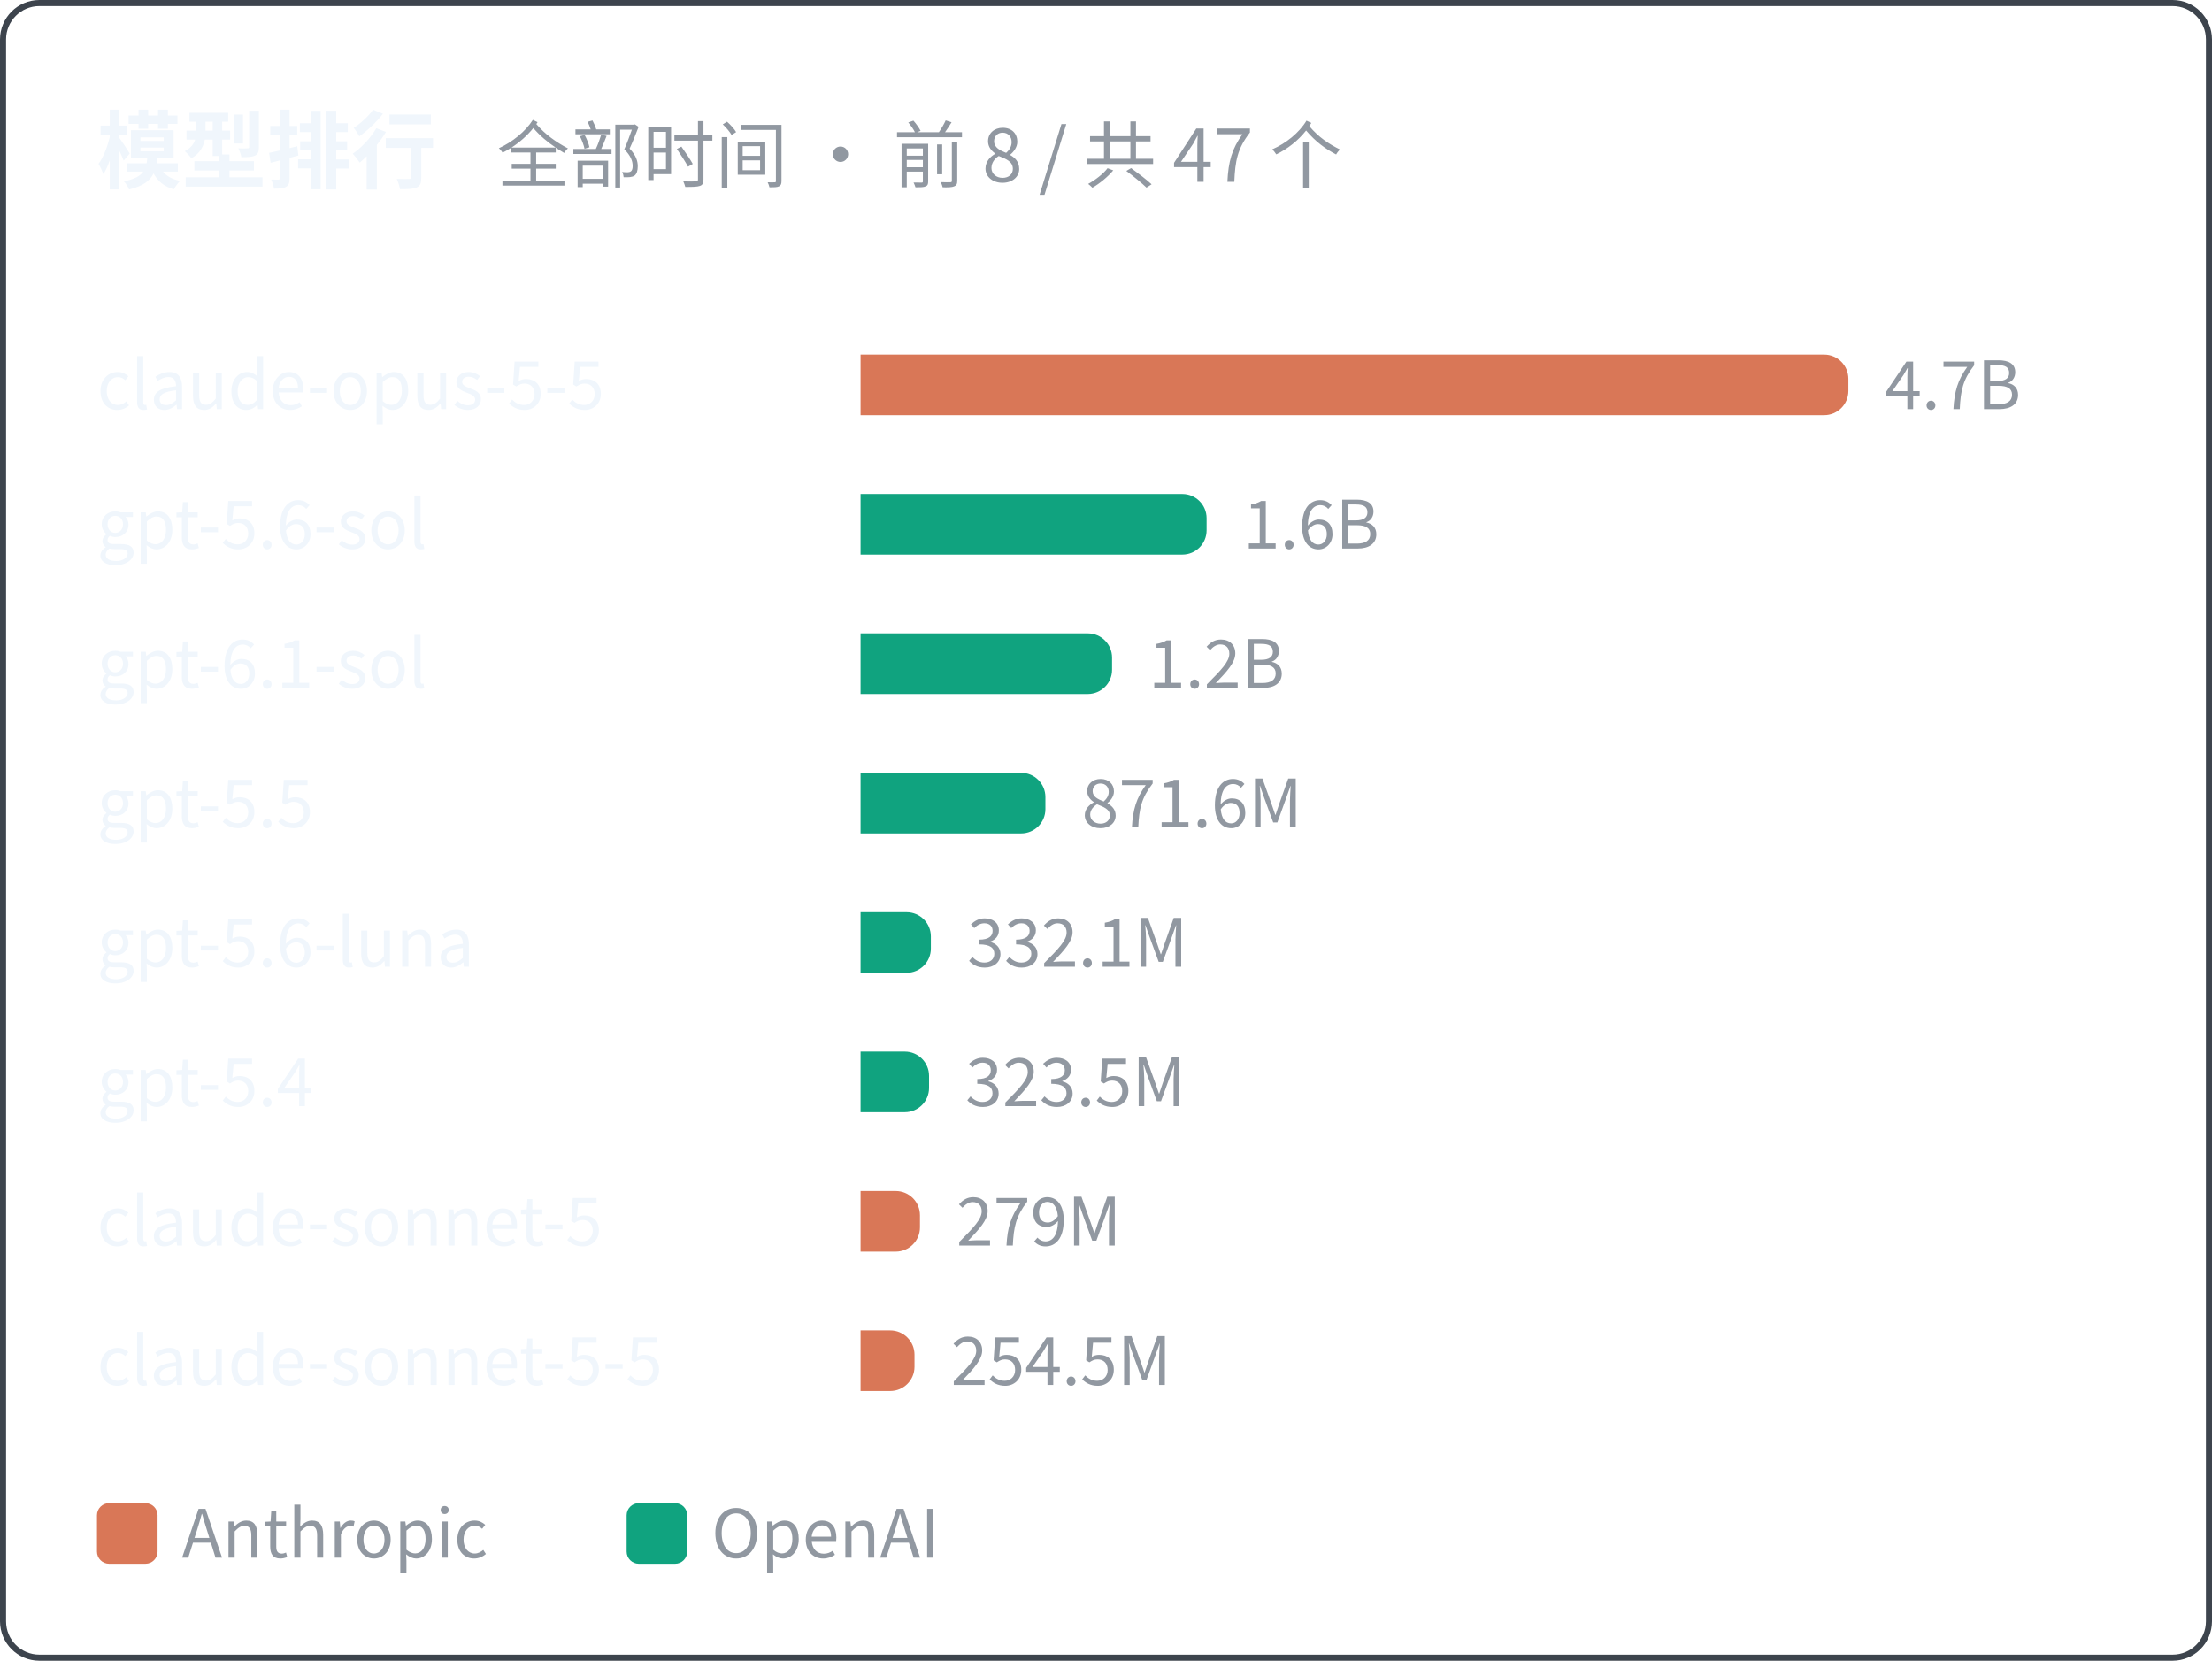
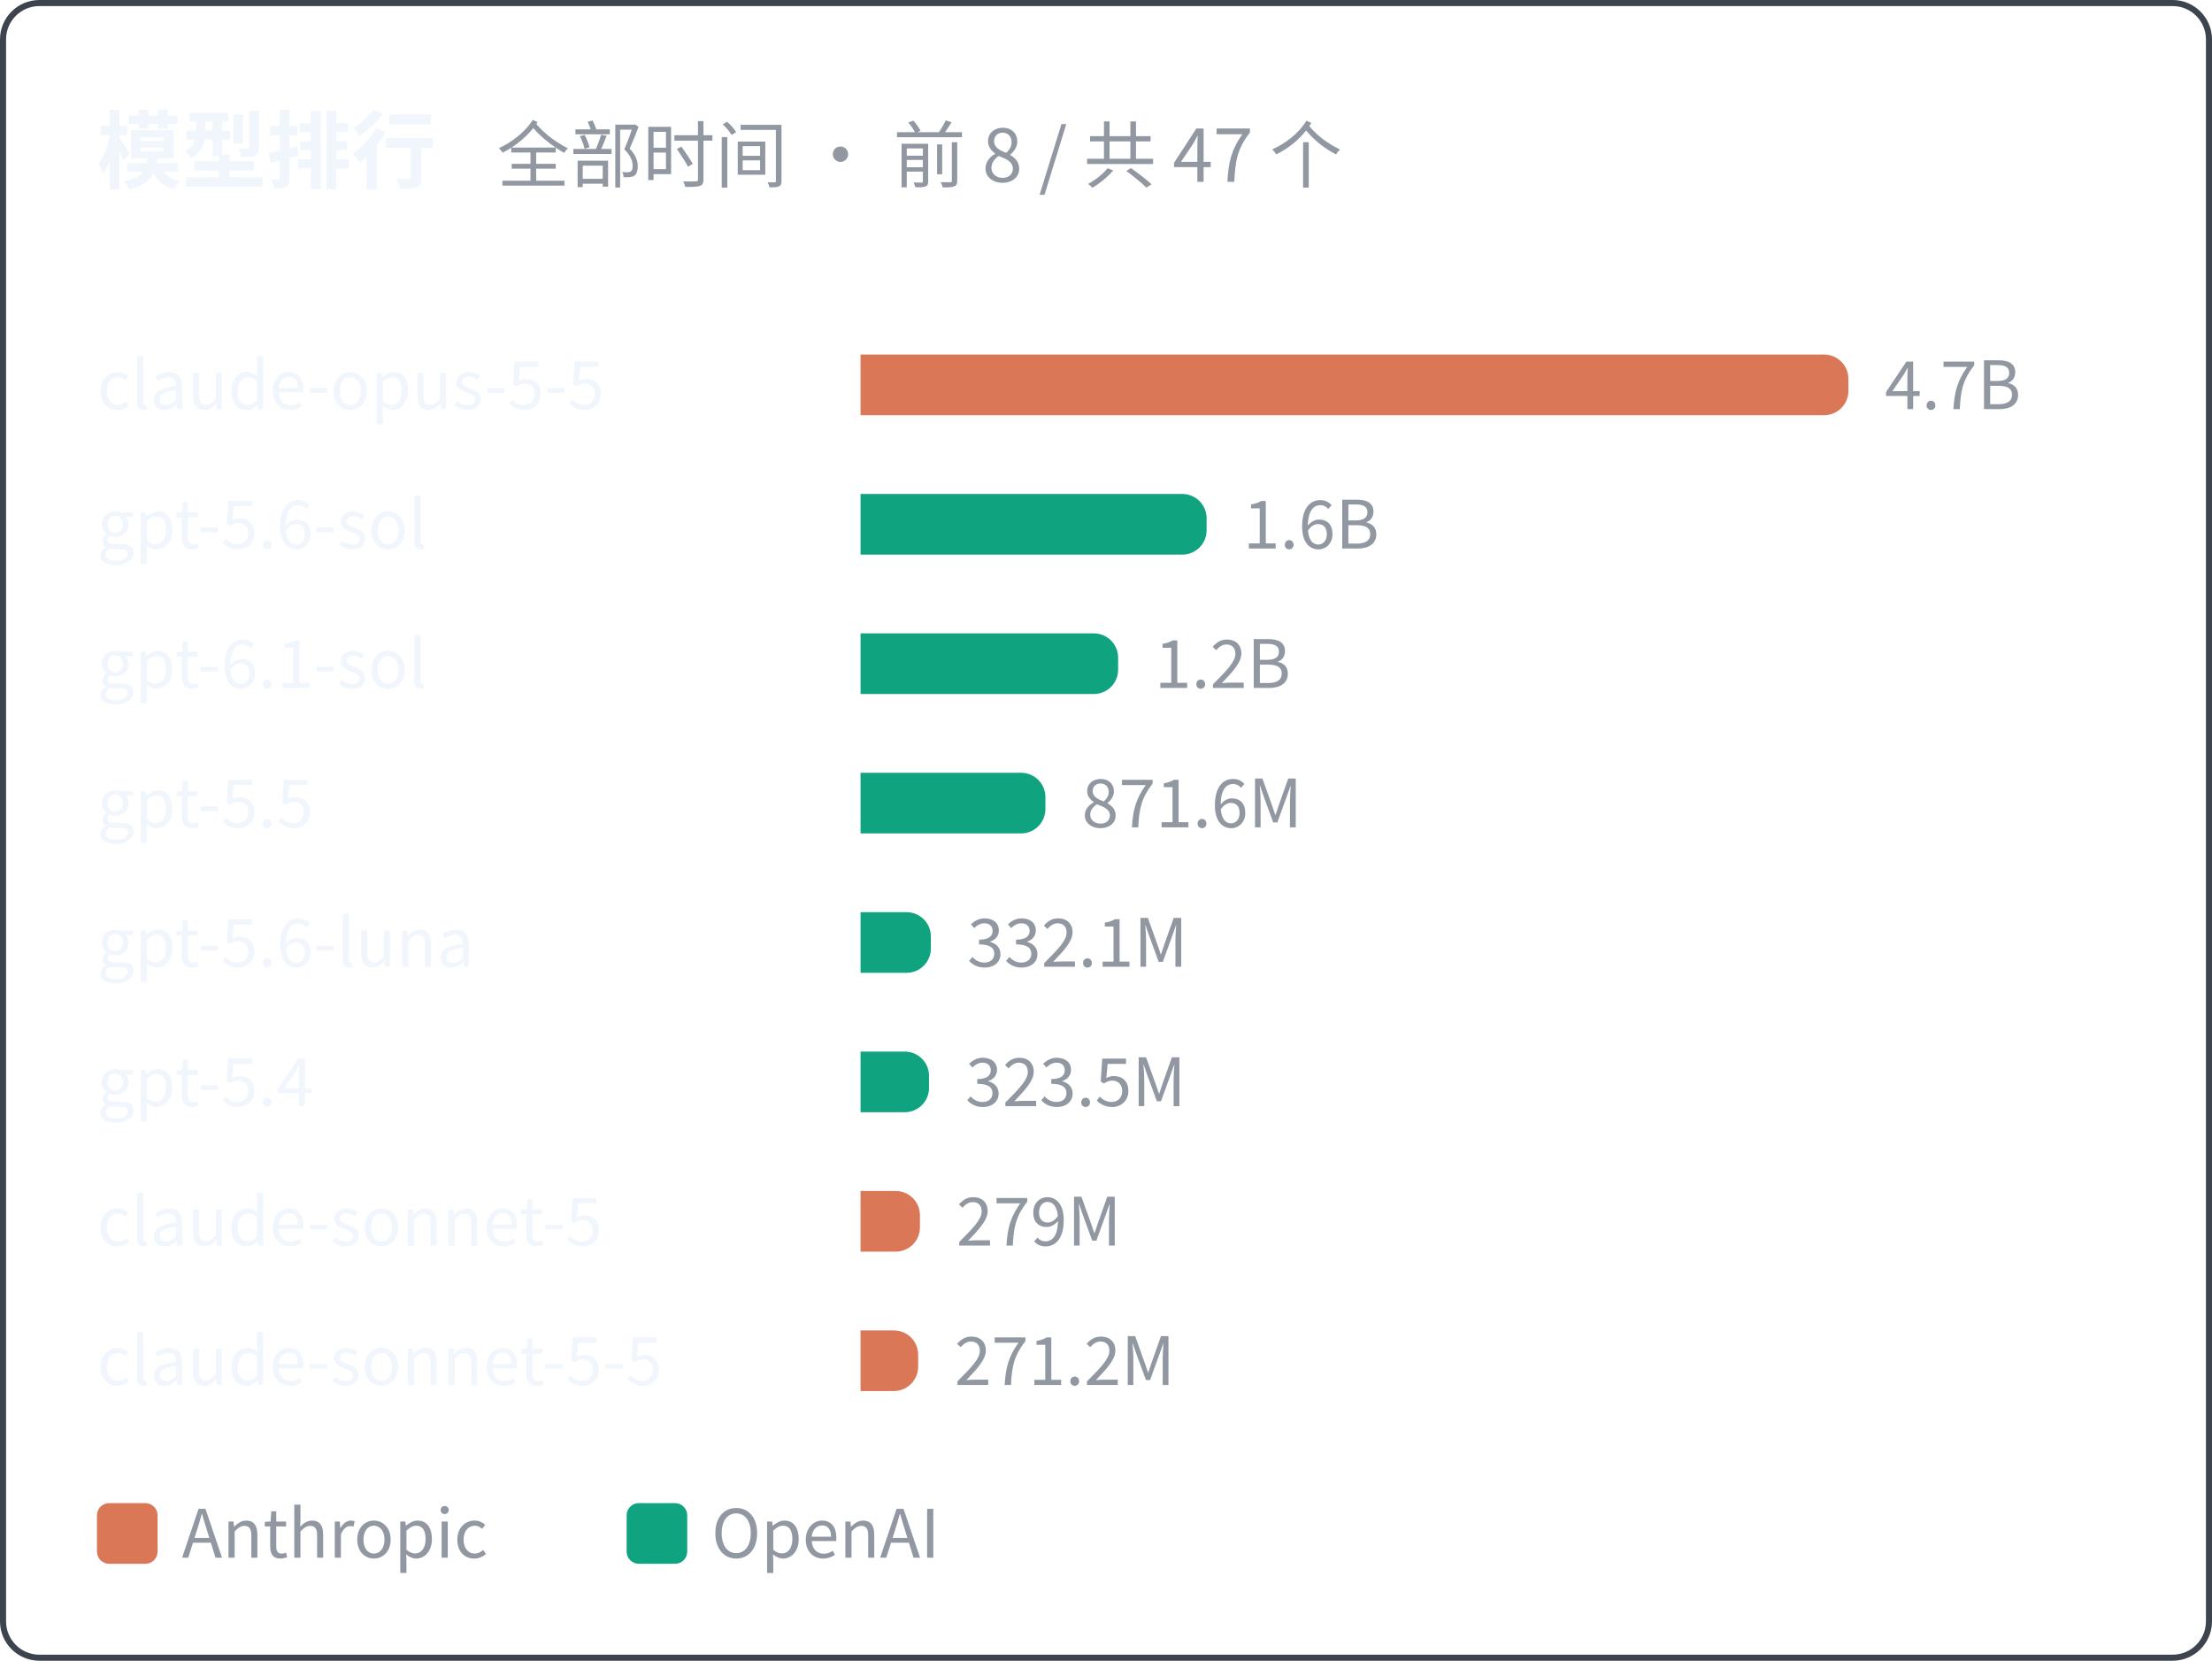
<svg xmlns="http://www.w3.org/2000/svg" width="365" height="274" viewBox="0 0 365 274" font-family="system-ui, -apple-system, 'Segoe UI', 'PingFang SC', 'Microsoft YaHei', 'Noto Sans CJK SC', sans-serif">
  <rect x="0.5" y="0.5" width="364" height="273" rx="6" fill="none" stroke="#3d444d" />
  <text x="16" y="30" font-size="14" font-weight="600" fill="#f0f6fc">模型排行<tspan dx="10" font-size="12" font-weight="400" fill="#9198a1">全部时间 · 前 8 / 共 47 个</tspan>
  </text>
  <path d="M142 58.5 h159.0 a4.0 4.0 0 0 1 4.0 4.0 v2.0 a4.0 4.0 0 0 1 -4.0 4.0 h-159.0 z" fill="#d97757" />
  <text x="16" y="67.5" font-size="11" fill="#f0f6fc">claude-opus-5-5</text>
  <text x="311.0" y="67.5" font-size="11" fill="#9198a1">4.7B</text>
  <path d="M142 81.5 h53.1 a4.0 4.0 0 0 1 4.0 4.0 v2.0 a4.0 4.0 0 0 1 -4.0 4.0 h-53.1 z" fill="#10a37f" />
  <text x="16" y="90.5" font-size="11" fill="#f0f6fc">gpt-5.6-sol</text>
  <text x="205.1" y="90.5" font-size="11" fill="#9198a1">1.6B</text>
-   <path d="M142 104.5 h37.5 a4.0 4.0 0 0 1 4.0 4.0 v2.0 a4.0 4.0 0 0 1 -4.0 4.0 h-37.5 z" fill="#10a37f" />
+   <path d="M142 104.5 h38.5 a4.0 4.0 0 0 1 4.0 4.0 v2.0 a4.0 4.0 0 0 1 -4.0 4.0 h-38.5 z" fill="#10a37f" />
  <text x="16" y="113.5" font-size="11" fill="#f0f6fc">gpt-6.1-sol</text>
-   <text x="189.5" y="113.5" font-size="11" fill="#9198a1">1.2B</text>
+   <text x="190.5" y="113.5" font-size="11" fill="#9198a1">1.2B</text>
  <path d="M142 127.5 h26.5 a4.0 4.0 0 0 1 4.0 4.0 v2.0 a4.0 4.0 0 0 1 -4.0 4.0 h-26.5 z" fill="#10a37f" />
  <text x="16" y="136.5" font-size="11" fill="#f0f6fc">gpt-5.5</text>
  <text x="178.5" y="136.5" font-size="11" fill="#9198a1">871.6M</text>
  <path d="M142 150.5 h7.6 a4.0 4.0 0 0 1 4.0 4.0 v2.0 a4.0 4.0 0 0 1 -4.0 4.0 h-7.6 z" fill="#10a37f" />
  <text x="16" y="159.5" font-size="11" fill="#f0f6fc">gpt-5.6-luna</text>
  <text x="159.6" y="159.5" font-size="11" fill="#9198a1">332.1M</text>
  <path d="M142 173.5 h7.3 a4.0 4.0 0 0 1 4.0 4.0 v2.0 a4.0 4.0 0 0 1 -4.0 4.0 h-7.3 z" fill="#10a37f" />
  <text x="16" y="182.5" font-size="11" fill="#f0f6fc">gpt-5.4</text>
  <text x="159.3" y="182.5" font-size="11" fill="#9198a1">323.5M</text>
  <path d="M142 196.5 h5.8 a4.0 4.0 0 0 1 4.0 4.0 v2.0 a4.0 4.0 0 0 1 -4.0 4.0 h-5.8 z" fill="#d97757" />
  <text x="16" y="205.5" font-size="11" fill="#f0f6fc">claude-sonnet-5</text>
  <text x="157.8" y="205.5" font-size="11" fill="#9198a1">279M</text>
-   <path d="M142 219.5 h4.9 a4.0 4.0 0 0 1 4.0 4.0 v2.0 a4.0 4.0 0 0 1 -4.0 4.0 h-4.9 z" fill="#d97757" />
+   <path d="M142 219.5 h5.5 a4.0 4.0 0 0 1 4.0 4.0 v2.0 a4.0 4.0 0 0 1 -4.0 4.0 h-5.5 z" fill="#d97757" />
  <text x="16" y="228.5" font-size="11" fill="#f0f6fc">claude-sonnet-5-5</text>
-   <text x="156.9" y="228.5" font-size="11" fill="#9198a1">254.5M</text>
+   <text x="157.5" y="228.5" font-size="11" fill="#9198a1">271.2M</text>
  <rect x="16.0" y="248" width="10" height="10" rx="2" fill="#d97757" />
  <text x="30.0" y="257" font-size="11" fill="#9198a1">Anthropic</text>
  <rect x="103.4" y="248" width="10" height="10" rx="2" fill="#10a37f" />
  <text x="117.4" y="257" font-size="11" fill="#9198a1">OpenAI</text>
</svg>
